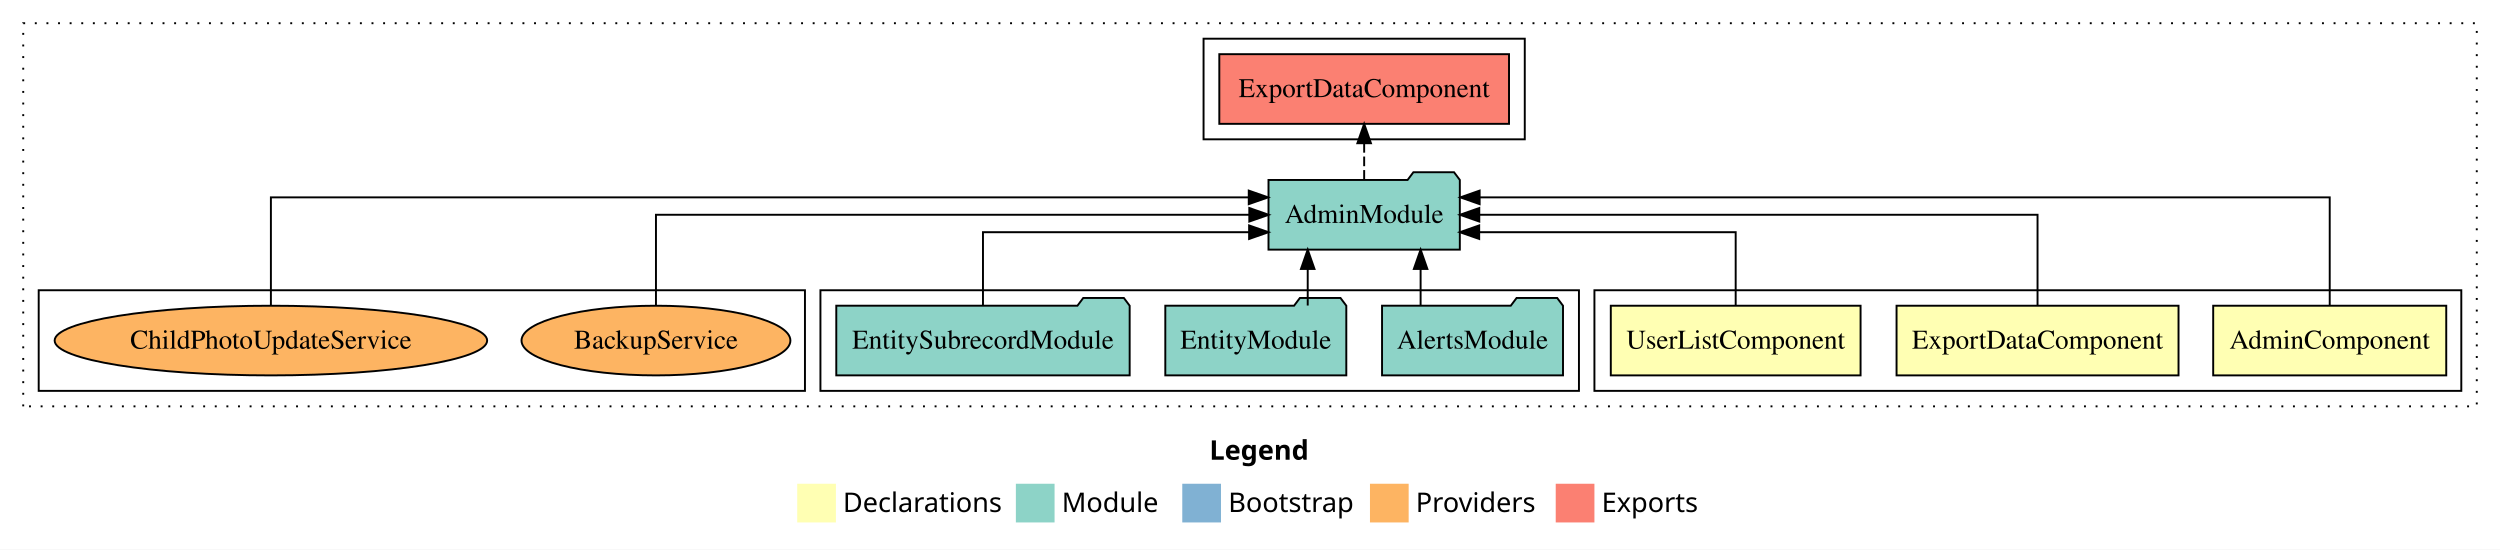
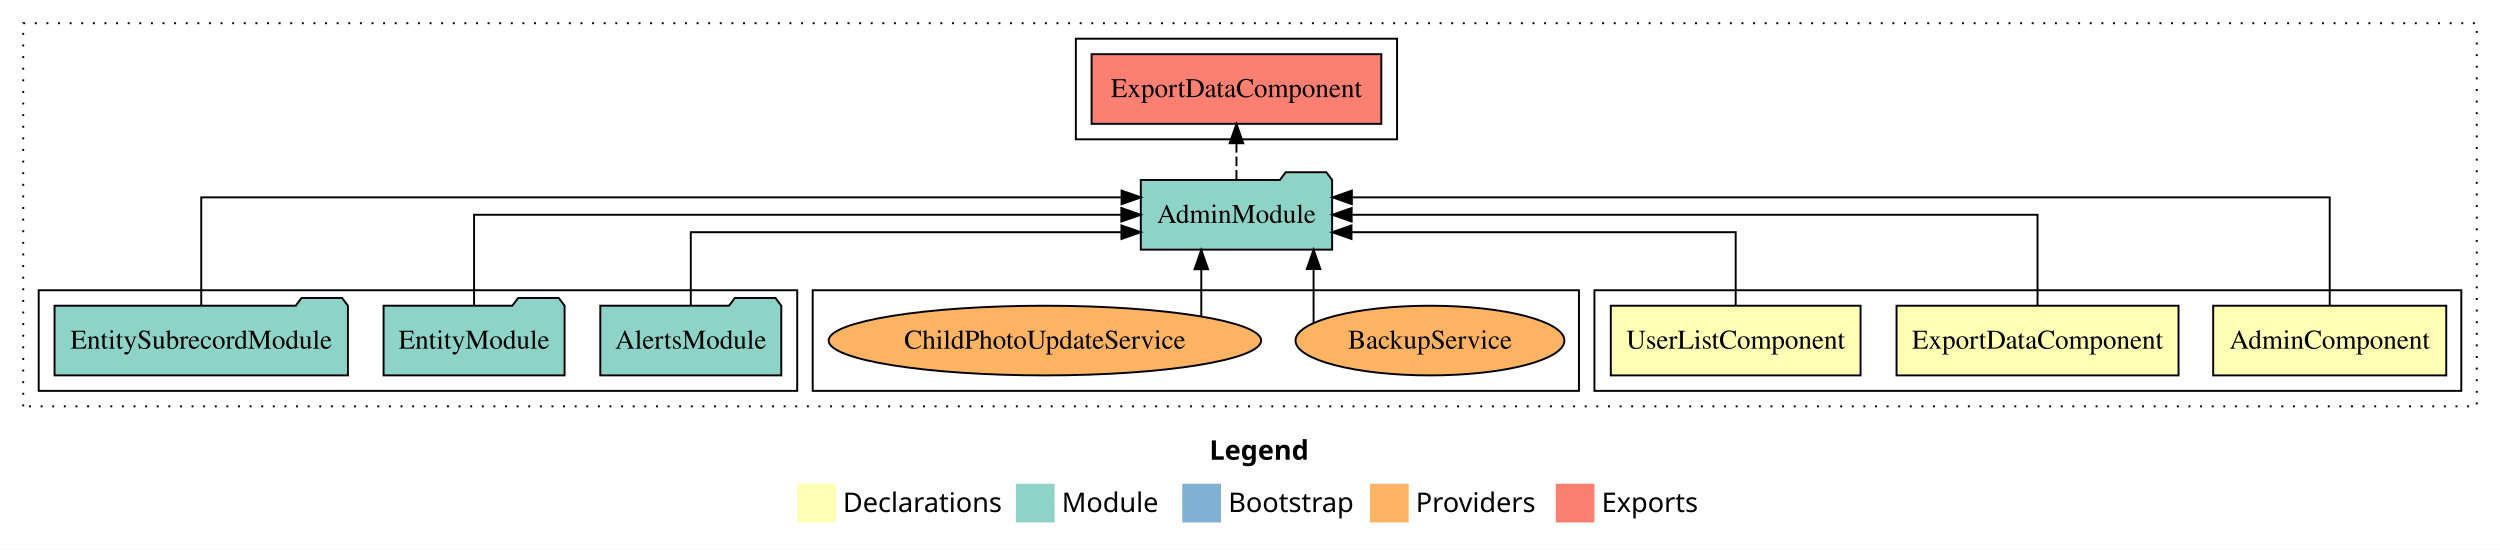
<svg xmlns="http://www.w3.org/2000/svg" width="1292pt" height="284pt" viewBox="0.00 0.00 1292.00 284.00">
  <g id="graph0" class="graph" transform="scale(1 1) rotate(0) translate(4 280)">
    <polygon fill="white" stroke="transparent" points="-4,4 -4,-280 1288,-280 1288,4 -4,4" />
    <text text-anchor="start" x="621.01" y="-42.4" font-family="sans-serif" font-weight="bold" font-size="14.00">Legend</text>
    <polygon fill="#ffffb3" stroke="transparent" points="408,-10 408,-30 428,-30 428,-10 408,-10" />
    <text text-anchor="start" x="431.63" y="-15.4" font-family="sans-serif" font-size="14.00">  Declarations</text>
    <polygon fill="#8dd3c7" stroke="transparent" points="521,-10 521,-30 541,-30 541,-10 521,-10" />
    <text text-anchor="start" x="544.73" y="-15.4" font-family="sans-serif" font-size="14.00">  Module</text>
    <polygon fill="#80b1d3" stroke="transparent" points="607,-10 607,-30 627,-30 627,-10 607,-10" />
    <text text-anchor="start" x="630.78" y="-15.4" font-family="sans-serif" font-size="14.00">  Bootstrap</text>
    <polygon fill="#fdb462" stroke="transparent" points="704,-10 704,-30 724,-30 724,-10 704,-10" />
    <text text-anchor="start" x="727.67" y="-15.4" font-family="sans-serif" font-size="14.00">  Providers</text>
    <polygon fill="#fb8072" stroke="transparent" points="800,-10 800,-30 820,-30 820,-10 800,-10" />
    <text text-anchor="start" x="823.73" y="-15.4" font-family="sans-serif" font-size="14.00">  Exports</text>
    <g id="clust1" class="cluster">
      <polygon fill="none" stroke="black" stroke-dasharray="1,5" points="8,-70 8,-268 1276,-268 1276,-70 8,-70" />
    </g>
    <g id="clust2" class="cluster">
      <polygon fill="none" stroke="black" points="820,-78 820,-130 1268,-130 1268,-78 820,-78" />
    </g>
-     <g id="clust6" class="cluster">
-       <polygon fill="none" stroke="black" points="420,-78 420,-130 812,-130 812,-78 420,-78" />
-     </g>
    <g id="clust7" class="cluster">
-       <polygon fill="none" stroke="black" points="618,-208 618,-260 784,-260 784,-208 618,-208" />
+       <polygon fill="none" stroke="black" points="552,-208 552,-260 718,-260 718,-208 552,-208" />
    </g>
    <g id="clust9" class="cluster">
-       <polygon fill="none" stroke="black" points="16,-78 16,-130 412,-130 412,-78 16,-78" />
+       <polygon fill="none" stroke="black" points="416,-78 416,-130 812,-130 812,-78 416,-78" />
+     </g>
+     <g id="clust6" class="cluster">
+       <polygon fill="none" stroke="black" points="16,-78 16,-130 408,-130 408,-78 16,-78" />
    </g>
    <g id="node1" class="node">
      <polygon fill="#ffffb3" stroke="black" points="1260.22,-122 1139.78,-122 1139.78,-86 1260.22,-86 1260.22,-122" />
      <text text-anchor="middle" x="1200" y="-99.8" font-family="Times,serif" font-size="14.00">AdminComponent</text>
    </g>
    <g id="node4" class="node">
-       <polygon fill="#8dd3c7" stroke="black" points="750.44,-187 747.44,-191 726.44,-191 723.44,-187 651.56,-187 651.56,-151 750.44,-151 750.44,-187" />
-       <text text-anchor="middle" x="701" y="-164.8" font-family="Times,serif" font-size="14.00">AdminModule</text>
+       <polygon fill="#8dd3c7" stroke="black" points="684.44,-187 681.44,-191 660.44,-191 657.44,-187 585.56,-187 585.56,-151 684.44,-151 684.44,-187" />
+       <text text-anchor="middle" x="635" y="-164.8" font-family="Times,serif" font-size="14.00">AdminModule</text>
    </g>
    <g id="edge1" class="edge">
-       <path fill="none" stroke="black" d="M1200,-122.29C1200,-144.21 1200,-178 1200,-178 1200,-178 760.67,-178 760.67,-178" />
-       <polygon fill="black" stroke="black" points="760.67,-174.5 750.67,-178 760.67,-181.5 760.67,-174.5" />
+       <path fill="none" stroke="black" d="M1200,-122.29C1200,-144.21 1200,-178 1200,-178 1200,-178 694.64,-178 694.64,-178" />
+       <polygon fill="black" stroke="black" points="694.64,-174.5 684.64,-178 694.64,-181.5 694.64,-174.5" />
    </g>
    <g id="node2" class="node">
      <polygon fill="#ffffb3" stroke="black" points="1121.86,-122 976.14,-122 976.14,-86 1121.86,-86 1121.86,-122" />
      <text text-anchor="middle" x="1049" y="-99.8" font-family="Times,serif" font-size="14.00">ExportDataComponent</text>
    </g>
    <g id="edge2" class="edge">
-       <path fill="none" stroke="black" d="M1049,-122.11C1049,-141.34 1049,-169 1049,-169 1049,-169 760.49,-169 760.49,-169" />
-       <polygon fill="black" stroke="black" points="760.49,-165.5 750.49,-169 760.49,-172.5 760.49,-165.5" />
+       <path fill="none" stroke="black" d="M1049,-122.11C1049,-141.34 1049,-169 1049,-169 1049,-169 694.53,-169 694.53,-169" />
+       <polygon fill="black" stroke="black" points="694.53,-165.5 684.53,-169 694.53,-172.5 694.53,-165.5" />
    </g>
    <g id="node3" class="node">
      <polygon fill="#ffffb3" stroke="black" points="957.54,-122 828.46,-122 828.46,-86 957.54,-86 957.54,-122" />
      <text text-anchor="middle" x="893" y="-99.8" font-family="Times,serif" font-size="14.00">UserListComponent</text>
    </g>
    <g id="edge3" class="edge">
-       <path fill="none" stroke="black" d="M893,-122.03C893,-138.4 893,-160 893,-160 893,-160 760.44,-160 760.44,-160" />
-       <polygon fill="black" stroke="black" points="760.44,-156.5 750.44,-160 760.44,-163.5 760.44,-156.5" />
+       <path fill="none" stroke="black" d="M893,-122.03C893,-138.4 893,-160 893,-160 893,-160 694.44,-160 694.44,-160" />
+       <polygon fill="black" stroke="black" points="694.44,-156.5 684.44,-160 694.44,-163.5 694.44,-156.5" />
    </g>
    <g id="node8" class="node">
-       <polygon fill="#fb8072" stroke="black" points="775.86,-252 626.14,-252 626.14,-216 775.86,-216 775.86,-252" />
-       <text text-anchor="middle" x="701" y="-229.8" font-family="Times,serif" font-size="14.00">ExportDataComponent </text>
+       <polygon fill="#fb8072" stroke="black" points="709.86,-252 560.14,-252 560.14,-216 709.86,-216 709.86,-252" />
+       <text text-anchor="middle" x="635" y="-229.8" font-family="Times,serif" font-size="14.00">ExportDataComponent </text>
    </g>
    <g id="edge7" class="edge">
-       <path fill="none" stroke="black" stroke-dasharray="5,2" d="M701,-187.11C701,-187.11 701,-205.99 701,-205.99" />
-       <polygon fill="black" stroke="black" points="697.5,-205.99 701,-215.99 704.5,-205.99 697.5,-205.99" />
+       <path fill="none" stroke="black" stroke-dasharray="5,2" d="M635,-187.11C635,-187.11 635,-205.99 635,-205.99" />
+       <polygon fill="black" stroke="black" points="631.5,-205.99 635,-215.99 638.5,-205.99 631.5,-205.99" />
    </g>
    <g id="node5" class="node">
-       <polygon fill="#8dd3c7" stroke="black" points="803.76,-122 800.76,-126 779.76,-126 776.76,-122 710.24,-122 710.24,-86 803.76,-86 803.76,-122" />
-       <text text-anchor="middle" x="757" y="-99.8" font-family="Times,serif" font-size="14.00">AlertsModule</text>
+       <polygon fill="#8dd3c7" stroke="black" points="399.76,-122 396.76,-126 375.76,-126 372.76,-122 306.24,-122 306.24,-86 399.76,-86 399.76,-122" />
+       <text text-anchor="middle" x="353" y="-99.8" font-family="Times,serif" font-size="14.00">AlertsModule</text>
    </g>
    <g id="edge4" class="edge">
-       <path fill="none" stroke="black" d="M730.17,-122.11C730.17,-122.11 730.17,-140.99 730.17,-140.99" />
-       <polygon fill="black" stroke="black" points="726.67,-140.99 730.17,-150.99 733.67,-140.99 726.67,-140.99" />
+       <path fill="none" stroke="black" d="M353,-122.03C353,-138.4 353,-160 353,-160 353,-160 575.56,-160 575.56,-160" />
+       <polygon fill="black" stroke="black" points="575.56,-163.5 585.56,-160 575.56,-156.5 575.56,-163.5" />
    </g>
    <g id="node6" class="node">
-       <polygon fill="#8dd3c7" stroke="black" points="691.77,-122 688.77,-126 667.77,-126 664.77,-122 598.23,-122 598.23,-86 691.77,-86 691.77,-122" />
-       <text text-anchor="middle" x="645" y="-99.8" font-family="Times,serif" font-size="14.00">EntityModule</text>
+       <polygon fill="#8dd3c7" stroke="black" points="287.77,-122 284.77,-126 263.77,-126 260.77,-122 194.23,-122 194.23,-86 287.77,-86 287.77,-122" />
+       <text text-anchor="middle" x="241" y="-99.8" font-family="Times,serif" font-size="14.00">EntityModule</text>
    </g>
    <g id="edge5" class="edge">
-       <path fill="none" stroke="black" d="M671.83,-122.11C671.83,-122.11 671.83,-140.99 671.83,-140.99" />
-       <polygon fill="black" stroke="black" points="668.33,-140.99 671.83,-150.99 675.33,-140.99 668.33,-140.99" />
+       <path fill="none" stroke="black" d="M241,-122.11C241,-141.34 241,-169 241,-169 241,-169 575.5,-169 575.5,-169" />
+       <polygon fill="black" stroke="black" points="575.5,-172.5 585.5,-169 575.5,-165.5 575.5,-172.5" />
    </g>
    <g id="node7" class="node">
-       <polygon fill="#8dd3c7" stroke="black" points="579.81,-122 576.81,-126 555.81,-126 552.81,-122 428.19,-122 428.19,-86 579.81,-86 579.81,-122" />
-       <text text-anchor="middle" x="504" y="-99.8" font-family="Times,serif" font-size="14.00">EntitySubrecordModule</text>
+       <polygon fill="#8dd3c7" stroke="black" points="175.81,-122 172.81,-126 151.81,-126 148.81,-122 24.19,-122 24.19,-86 175.81,-86 175.81,-122" />
+       <text text-anchor="middle" x="100" y="-99.8" font-family="Times,serif" font-size="14.00">EntitySubrecordModule</text>
    </g>
    <g id="edge6" class="edge">
-       <path fill="none" stroke="black" d="M504,-122.03C504,-138.4 504,-160 504,-160 504,-160 641.54,-160 641.54,-160" />
-       <polygon fill="black" stroke="black" points="641.54,-163.5 651.54,-160 641.54,-156.5 641.54,-163.5" />
+       <path fill="none" stroke="black" d="M100,-122.29C100,-144.21 100,-178 100,-178 100,-178 575.63,-178 575.63,-178" />
+       <polygon fill="black" stroke="black" points="575.63,-181.5 585.63,-178 575.63,-174.5 575.63,-181.5" />
    </g>
    <g id="node9" class="node">
-       <ellipse fill="#fdb462" stroke="black" cx="335" cy="-104" rx="69.48" ry="18" />
-       <text text-anchor="middle" x="335" y="-99.8" font-family="Times,serif" font-size="14.00">BackupService</text>
+       <ellipse fill="#fdb462" stroke="black" cx="735" cy="-104" rx="69.48" ry="18" />
+       <text text-anchor="middle" x="735" y="-99.8" font-family="Times,serif" font-size="14.00">BackupService</text>
    </g>
    <g id="edge8" class="edge">
-       <path fill="none" stroke="black" d="M335,-122.11C335,-141.34 335,-169 335,-169 335,-169 641.64,-169 641.64,-169" />
-       <polygon fill="black" stroke="black" points="641.64,-172.5 651.64,-169 641.64,-165.5 641.64,-172.5" />
+       <path fill="none" stroke="black" d="M674.86,-113.04C674.86,-113.04 674.86,-140.96 674.86,-140.96" />
+       <polygon fill="black" stroke="black" points="671.36,-140.96 674.86,-150.96 678.36,-140.96 671.36,-140.96" />
    </g>
    <g id="node10" class="node">
-       <ellipse fill="#fdb462" stroke="black" cx="136" cy="-104" rx="111.76" ry="18" />
-       <text text-anchor="middle" x="136" y="-99.8" font-family="Times,serif" font-size="14.00">ChildPhotoUpdateService</text>
+       <ellipse fill="#fdb462" stroke="black" cx="536" cy="-104" rx="111.76" ry="18" />
+       <text text-anchor="middle" x="536" y="-99.8" font-family="Times,serif" font-size="14.00">ChildPhotoUpdateService</text>
    </g>
    <g id="edge9" class="edge">
-       <path fill="none" stroke="black" d="M136,-122.29C136,-144.21 136,-178 136,-178 136,-178 641.36,-178 641.36,-178" />
-       <polygon fill="black" stroke="black" points="641.36,-181.5 651.36,-178 641.36,-174.5 641.36,-181.5" />
+       <path fill="none" stroke="black" d="M616.83,-116.53C616.83,-116.53 616.83,-140.85 616.83,-140.85" />
+       <polygon fill="black" stroke="black" points="613.33,-140.85 616.83,-150.85 620.33,-140.85 613.33,-140.85" />
    </g>
  </g>
</svg>
